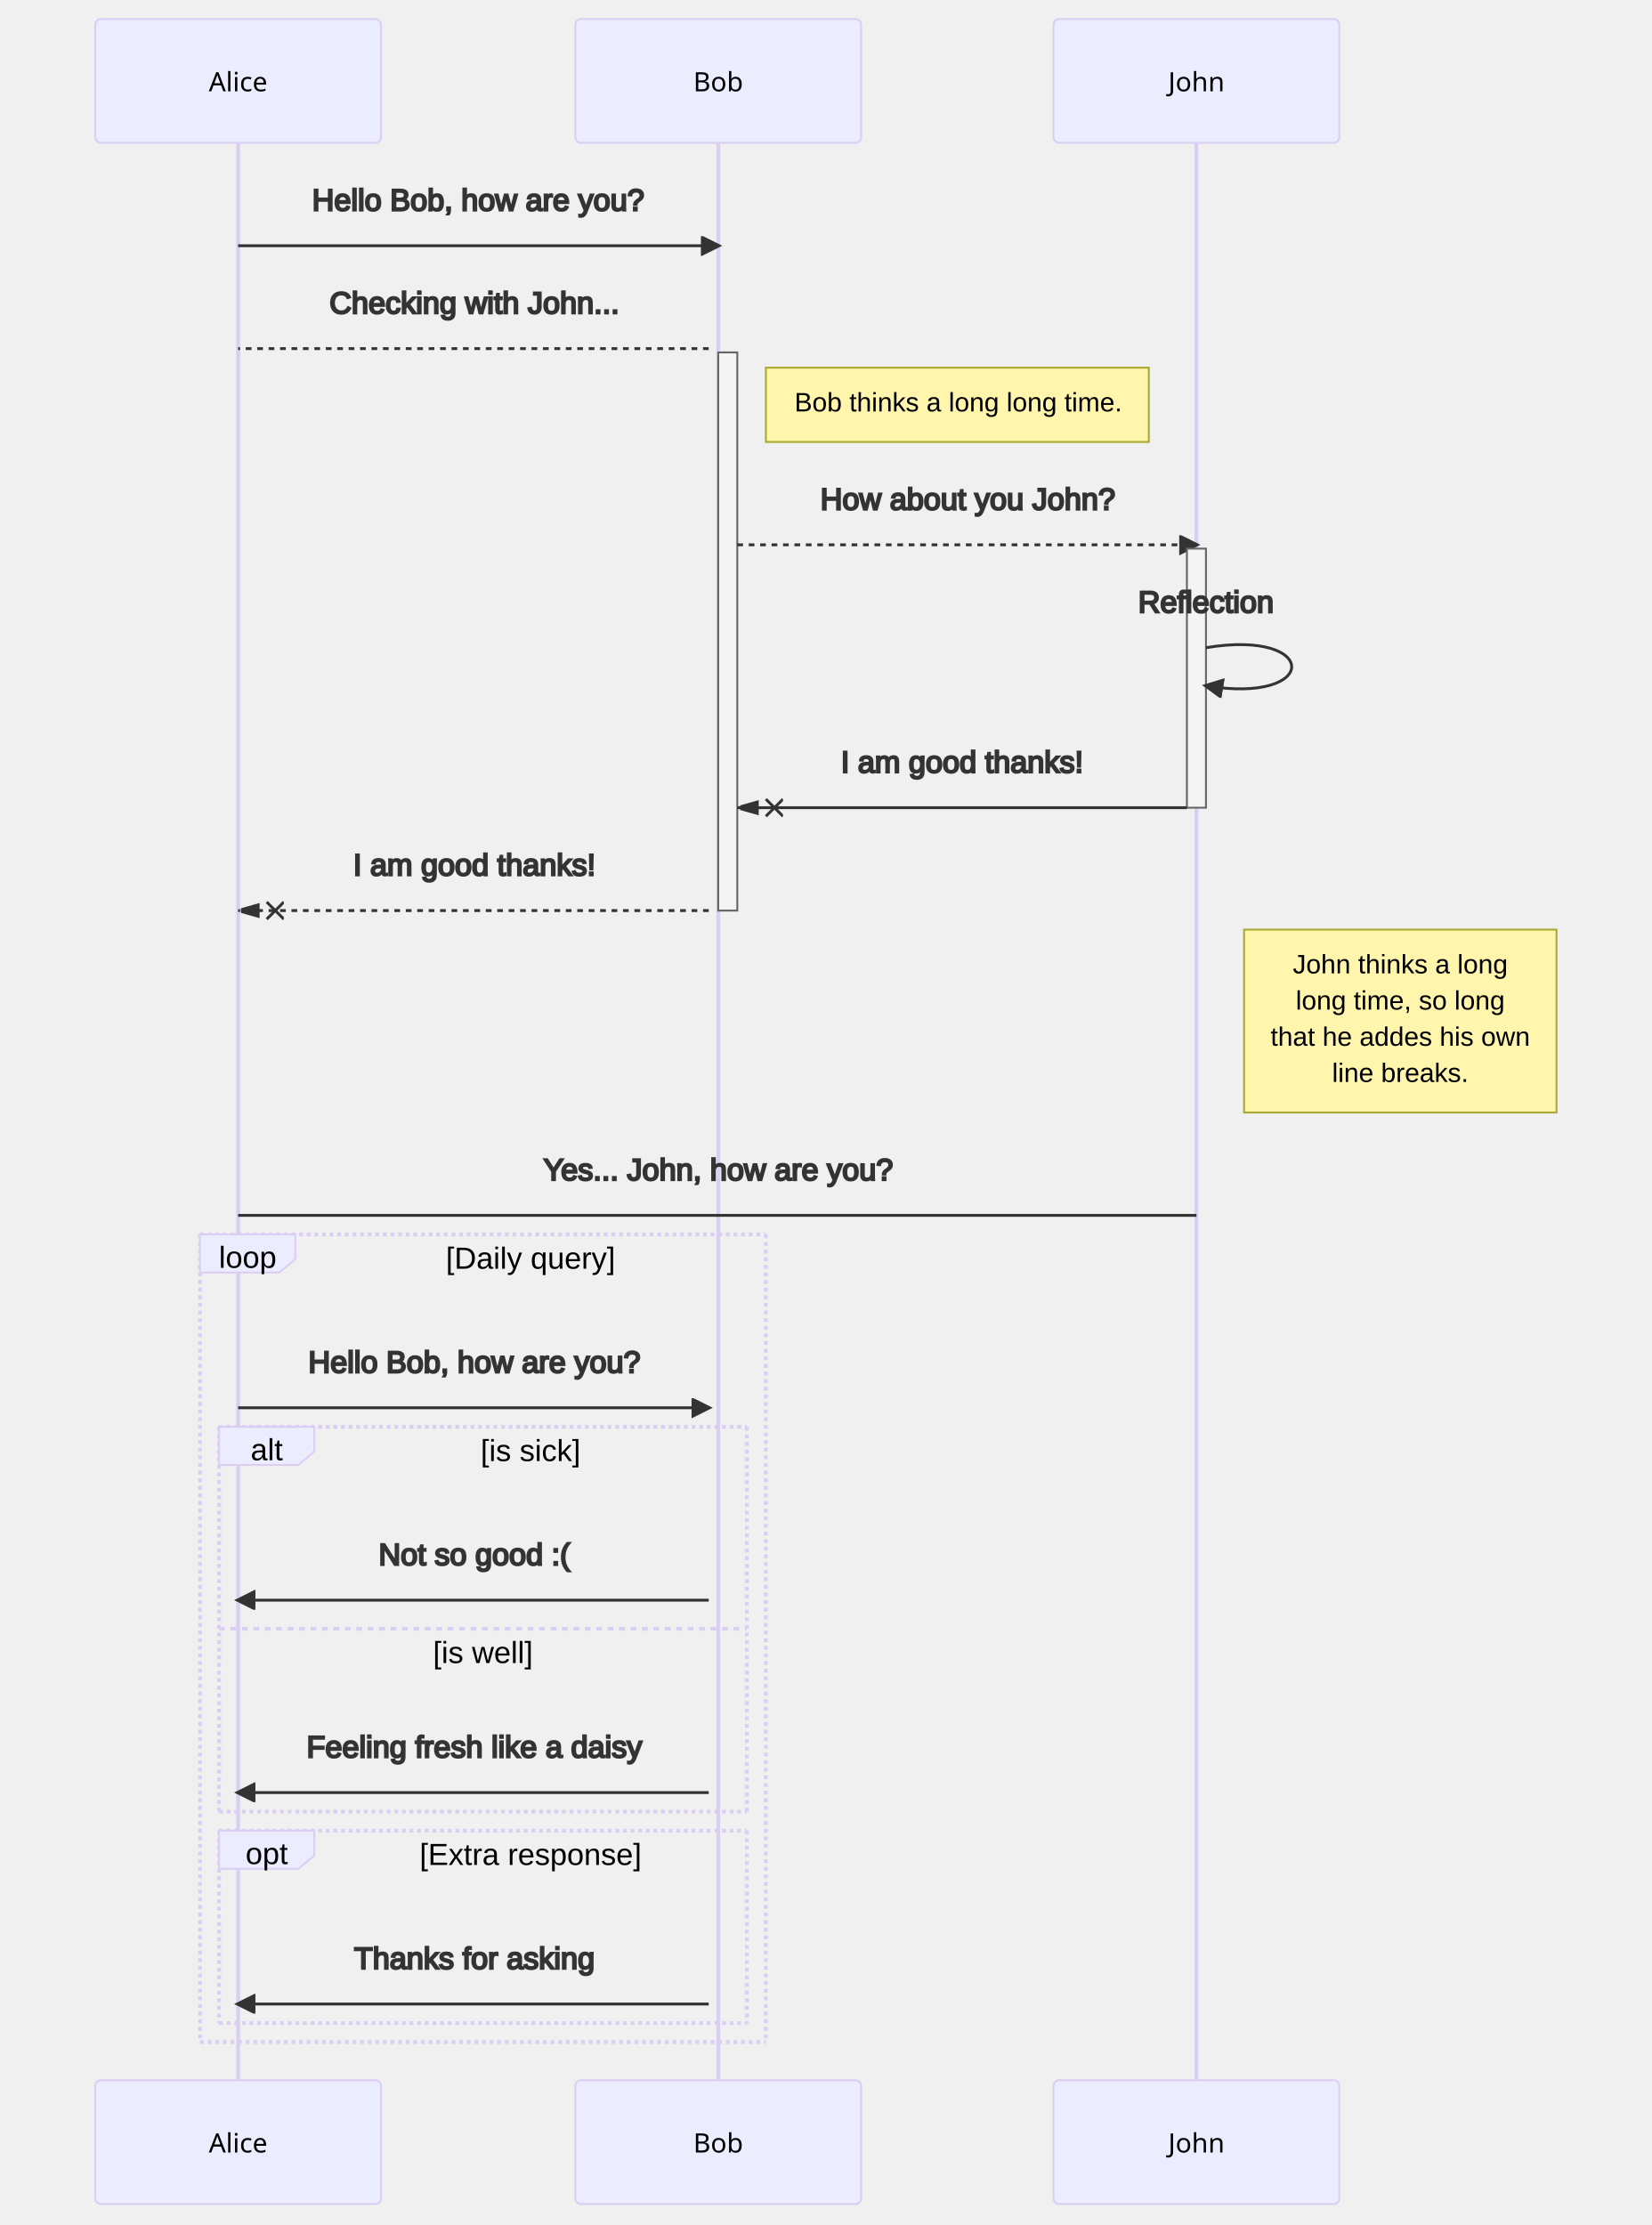
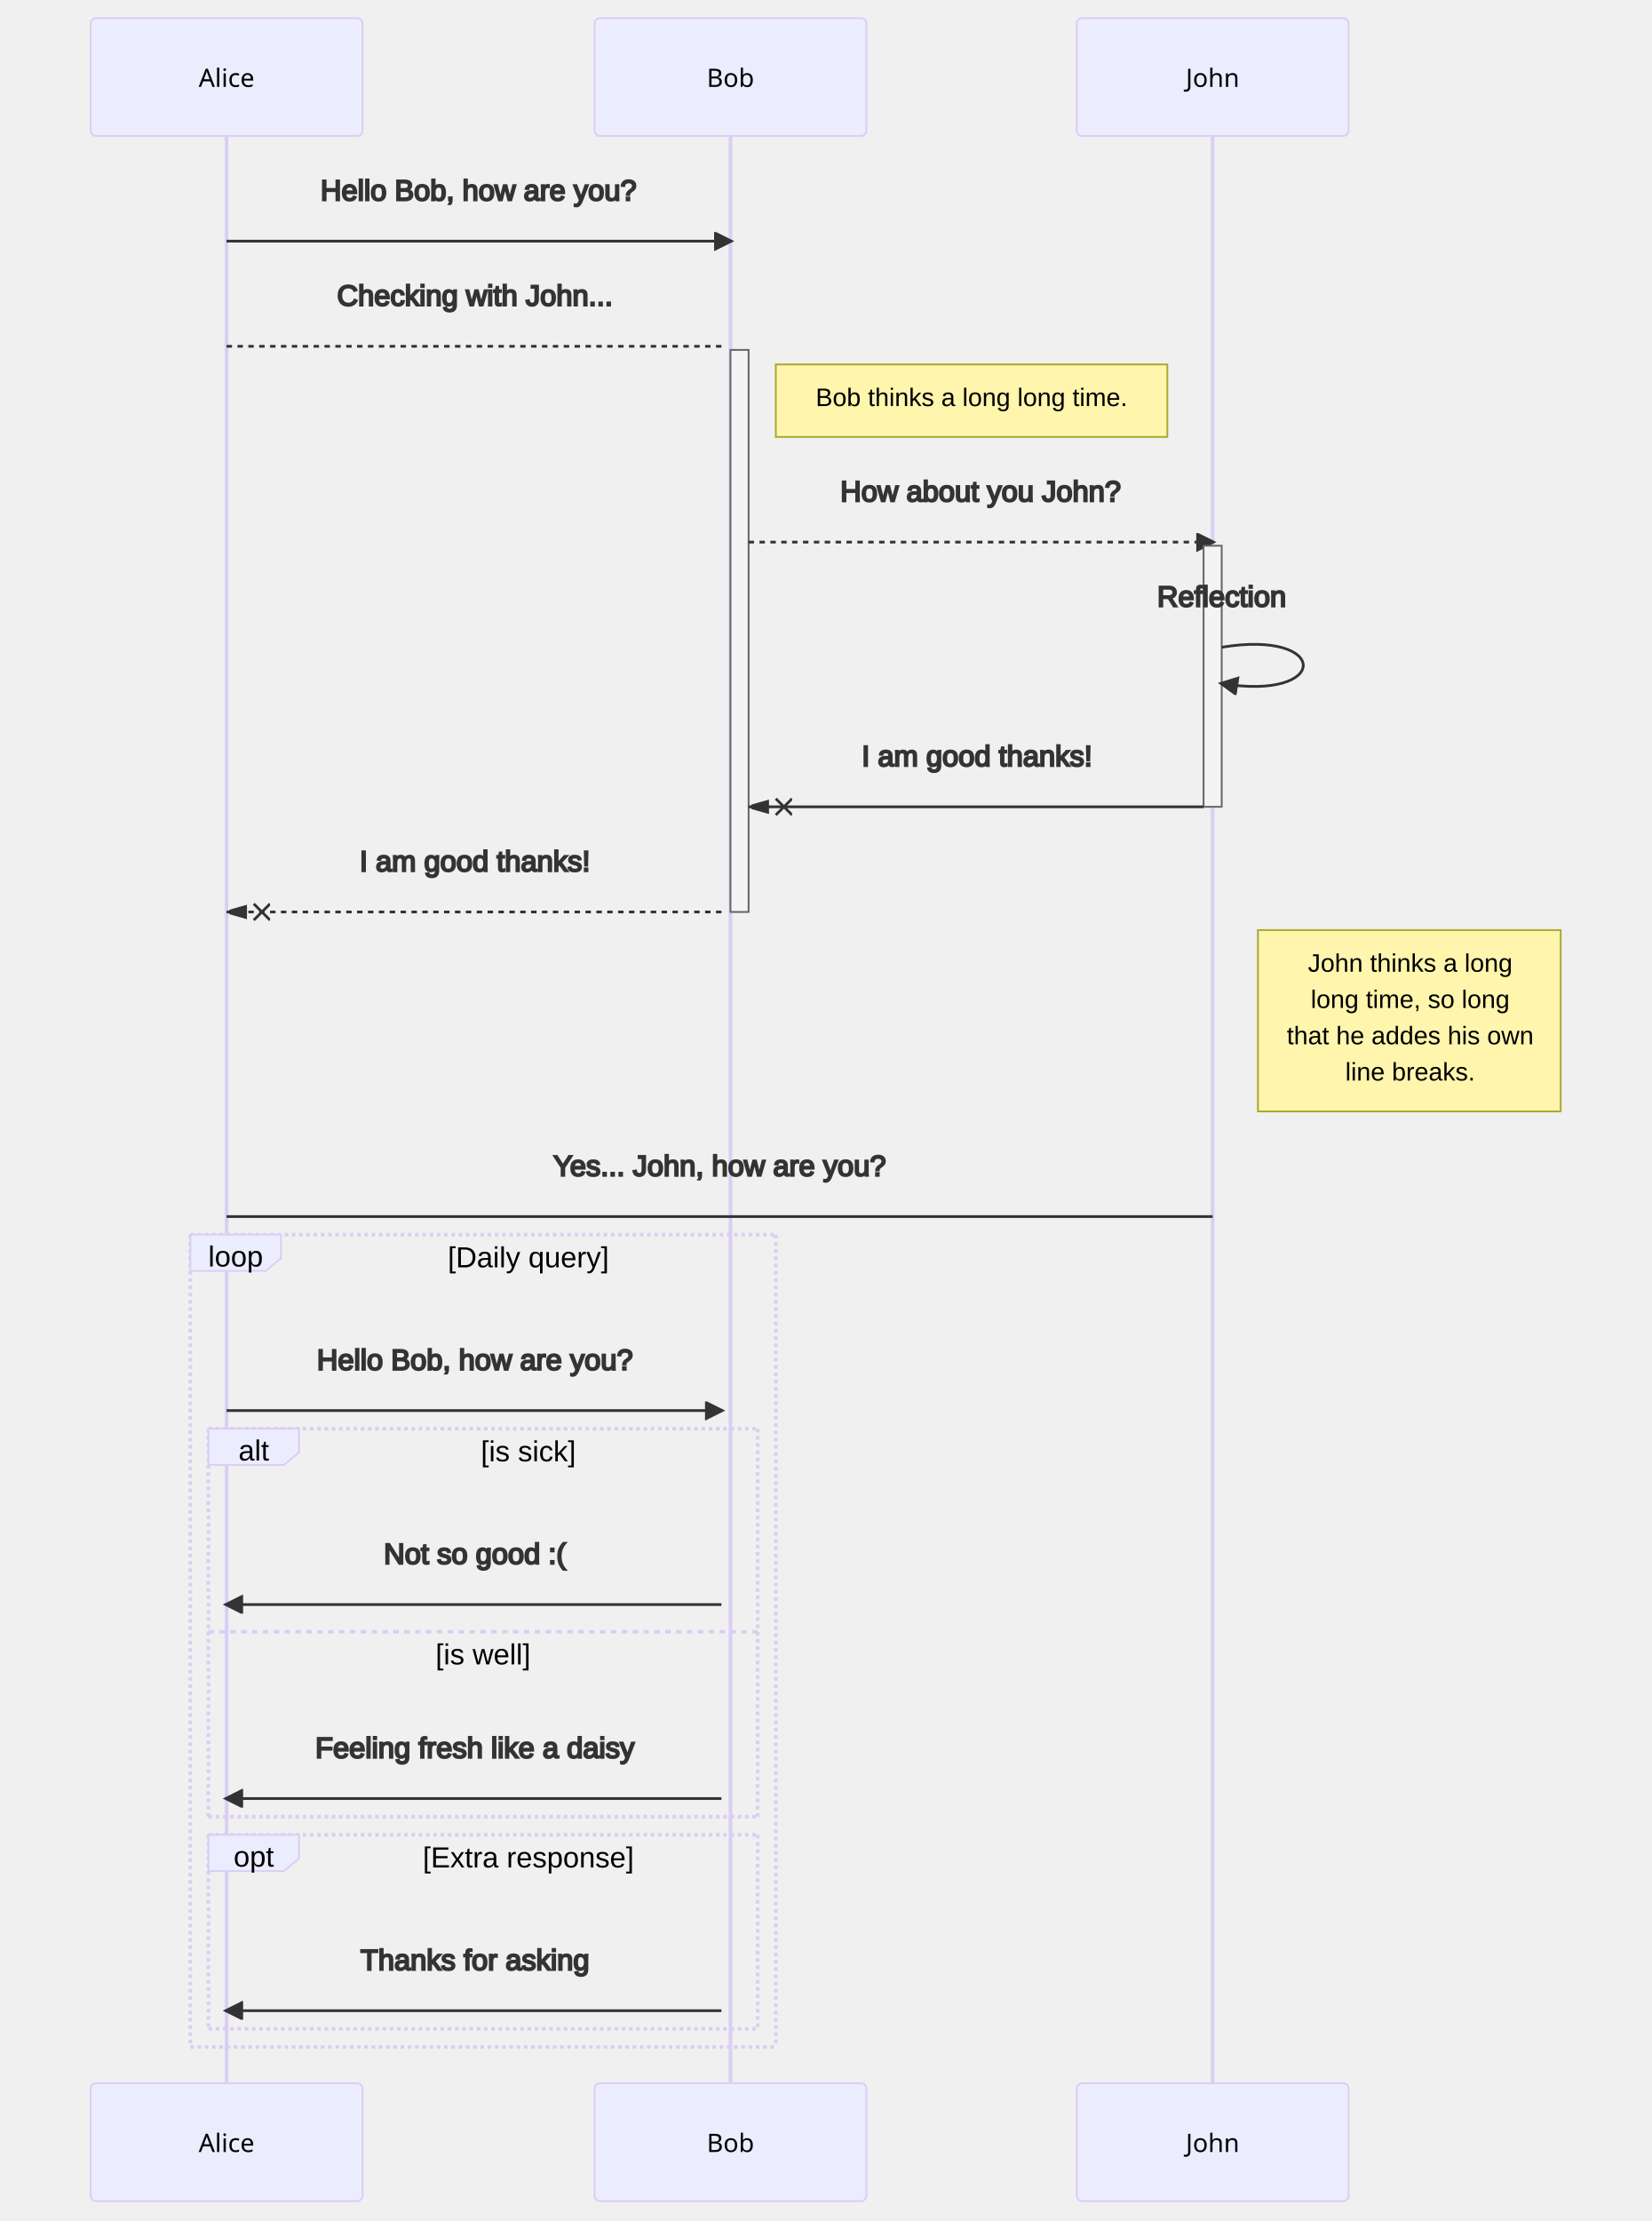
- <svg xmlns="http://www.w3.org/2000/svg" id="mermaid-1644936710284" width="867" height="1168" viewBox="-50 -10 867 1168">
-   <style>#mermaid-1644936710284 {font-family:"trebuchet ms",verdana,arial,sans-serif;font-size:16px;fill:#333;}#mermaid-1644936710284 .error-icon{fill:#552222;}#mermaid-1644936710284 .error-text{fill:#552222;stroke:#552222;}#mermaid-1644936710284 .edge-thickness-normal{stroke-width:2px;}#mermaid-1644936710284 .edge-thickness-thick{stroke-width:3.5px;}#mermaid-1644936710284 .edge-pattern-solid{stroke-dasharray:0;}#mermaid-1644936710284 .edge-pattern-dashed{stroke-dasharray:3;}#mermaid-1644936710284 .edge-pattern-dotted{stroke-dasharray:2;}#mermaid-1644936710284 .marker{fill:#333333;stroke:#333333;}#mermaid-1644936710284 .marker.cross{stroke:#333333;}#mermaid-1644936710284 svg{font-family:"trebuchet ms",verdana,arial,sans-serif;font-size:16px;}#mermaid-1644936710284 .actor{stroke:hsl(259.626, 59.777%, 87.902%);fill:#ECECFF;}#mermaid-1644936710284 text.actor&gt;tspan{fill:black;stroke:none;}#mermaid-1644936710284 .actor-line{stroke:grey;}#mermaid-1644936710284 .messageLine0{stroke-width:1.5;stroke-dasharray:none;stroke:#333;}#mermaid-1644936710284 .messageLine1{stroke-width:1.5;stroke-dasharray:2,2;stroke:#333;}#mermaid-1644936710284 #arrowhead path{fill:#333;stroke:#333;}#mermaid-1644936710284 .sequenceNumber{fill:white;}#mermaid-1644936710284 #sequencenumber{fill:#333;}#mermaid-1644936710284 #crosshead path{fill:#333;stroke:#333;}#mermaid-1644936710284 .messageText{fill:#333;stroke:#333;}#mermaid-1644936710284 .labelBox{stroke:hsl(259.626, 59.777%, 87.902%);fill:#ECECFF;}#mermaid-1644936710284 .labelText,#mermaid-1644936710284 .labelText&gt;tspan{fill:black;stroke:none;}#mermaid-1644936710284 .loopText,#mermaid-1644936710284 .loopText&gt;tspan{fill:black;stroke:none;}#mermaid-1644936710284 .loopLine{stroke-width:2px;stroke-dasharray:2,2;stroke:hsl(259.626, 59.777%, 87.902%);fill:hsl(259.626, 59.777%, 87.902%);}#mermaid-1644936710284 .note{stroke:#aaaa33;fill:#fff5ad;}#mermaid-1644936710284 .noteText,#mermaid-1644936710284 .noteText&gt;tspan{fill:black;stroke:none;}#mermaid-1644936710284 .activation0{fill:#f4f4f4;stroke:#666;}#mermaid-1644936710284 .activation1{fill:#f4f4f4;stroke:#666;}#mermaid-1644936710284 .activation2{fill:#f4f4f4;stroke:#666;}#mermaid-1644936710284 .actorPopupMenu{position:absolute;}#mermaid-1644936710284 .actorPopupMenuPanel{position:absolute;fill:#ECECFF;box-shadow:0px 8px 16px 0px rgba(0,0,0,0.2);filter:drop-shadow(3px 5px 2px rgb(0 0 0 / 0.4));}#mermaid-1644936710284 .actor-man line{stroke:hsl(259.626, 59.777%, 87.902%);fill:#ECECFF;}#mermaid-1644936710284 .actor-man circle,#mermaid-1644936710284 line{stroke:hsl(259.626, 59.777%, 87.902%);fill:#ECECFF;stroke-width:2px;}#mermaid-1644936710284 :root{--mermaid-font-family:"trebuchet ms",verdana,arial,sans-serif;}</style>
+ <svg xmlns="http://www.w3.org/2000/svg" id="mermaid-1649771121015" width="911" height="1225" viewBox="-50 -10 911 1225">
+   <style>#mermaid-1649771121015 {font-family:"trebuchet ms",verdana,arial,sans-serif;font-size:16px;fill:#333;}#mermaid-1649771121015 .error-icon{fill:#552222;}#mermaid-1649771121015 .error-text{fill:#552222;stroke:#552222;}#mermaid-1649771121015 .edge-thickness-normal{stroke-width:2px;}#mermaid-1649771121015 .edge-thickness-thick{stroke-width:3.5px;}#mermaid-1649771121015 .edge-pattern-solid{stroke-dasharray:0;}#mermaid-1649771121015 .edge-pattern-dashed{stroke-dasharray:3;}#mermaid-1649771121015 .edge-pattern-dotted{stroke-dasharray:2;}#mermaid-1649771121015 .marker{fill:#333333;stroke:#333333;}#mermaid-1649771121015 .marker.cross{stroke:#333333;}#mermaid-1649771121015 svg{font-family:"trebuchet ms",verdana,arial,sans-serif;font-size:16px;}#mermaid-1649771121015 .actor{stroke:hsl(259.626, 59.777%, 87.902%);fill:#ECECFF;}#mermaid-1649771121015 text.actor&gt;tspan{fill:black;stroke:none;}#mermaid-1649771121015 .actor-line{stroke:grey;}#mermaid-1649771121015 .messageLine0{stroke-width:1.5;stroke-dasharray:none;stroke:#333;}#mermaid-1649771121015 .messageLine1{stroke-width:1.5;stroke-dasharray:2,2;stroke:#333;}#mermaid-1649771121015 #arrowhead path{fill:#333;stroke:#333;}#mermaid-1649771121015 .sequenceNumber{fill:white;}#mermaid-1649771121015 #sequencenumber{fill:#333;}#mermaid-1649771121015 #crosshead path{fill:#333;stroke:#333;}#mermaid-1649771121015 .messageText{fill:#333;stroke:#333;}#mermaid-1649771121015 .labelBox{stroke:hsl(259.626, 59.777%, 87.902%);fill:#ECECFF;}#mermaid-1649771121015 .labelText,#mermaid-1649771121015 .labelText&gt;tspan{fill:black;stroke:none;}#mermaid-1649771121015 .loopText,#mermaid-1649771121015 .loopText&gt;tspan{fill:black;stroke:none;}#mermaid-1649771121015 .loopLine{stroke-width:2px;stroke-dasharray:2,2;stroke:hsl(259.626, 59.777%, 87.902%);fill:hsl(259.626, 59.777%, 87.902%);}#mermaid-1649771121015 .note{stroke:#aaaa33;fill:#fff5ad;}#mermaid-1649771121015 .noteText,#mermaid-1649771121015 .noteText&gt;tspan{fill:black;stroke:none;}#mermaid-1649771121015 .activation0{fill:#f4f4f4;stroke:#666;}#mermaid-1649771121015 .activation1{fill:#f4f4f4;stroke:#666;}#mermaid-1649771121015 .activation2{fill:#f4f4f4;stroke:#666;}#mermaid-1649771121015 .actorPopupMenu{position:absolute;}#mermaid-1649771121015 .actorPopupMenuPanel{position:absolute;fill:#ECECFF;box-shadow:0px 8px 16px 0px rgba(0,0,0,0.2);filter:drop-shadow(3px 5px 2px rgb(0 0 0 / 0.4));}#mermaid-1649771121015 .actor-man line{stroke:hsl(259.626, 59.777%, 87.902%);fill:#ECECFF;}#mermaid-1649771121015 .actor-man circle,#mermaid-1649771121015 line{stroke:hsl(259.626, 59.777%, 87.902%);fill:#ECECFF;stroke-width:2px;}#mermaid-1649771121015 :root{--mermaid-font-family:"trebuchet ms",verdana,arial,sans-serif;}</style>
  <g />
  <defs>
    <symbol id="computer" width="24" height="24">
      <path transform="scale(.5)" d="M2 2v13h20v-13h-20zm18 11h-16v-9h16v9zm-10.228 6l.466-1h3.524l.467 1h-4.457zm14.228 3h-24l2-6h2.104l-1.33 4h18.45l-1.297-4h2.073l2 6zm-5-10h-14v-7h14v7z" />
    </symbol>
  </defs>
  <defs>
    <symbol id="database" fill-rule="evenodd" clip-rule="evenodd">
      <path transform="scale(.5)" d="M12.258.001l.256.004.255.005.253.008.251.01.249.012.247.015.246.016.242.019.241.02.239.023.236.024.233.027.231.028.229.031.225.032.223.034.22.036.217.038.214.04.211.041.208.043.205.045.201.046.198.048.194.05.191.051.187.053.183.054.18.056.175.057.172.059.168.06.163.061.16.063.155.064.15.066.074.033.073.033.071.034.07.034.069.035.068.035.067.035.066.035.064.036.064.036.062.036.06.036.06.037.058.037.058.037.055.038.055.038.053.038.052.038.051.039.05.039.048.039.047.039.045.04.044.04.043.04.041.04.04.041.039.041.037.041.036.041.034.041.033.042.032.042.03.042.029.042.027.042.026.043.024.043.023.043.021.043.02.043.018.044.017.043.015.044.013.044.012.044.011.045.009.044.007.045.006.045.004.045.002.045.001.045v17l-.001.045-.002.045-.004.045-.006.045-.007.045-.009.044-.011.045-.012.044-.013.044-.015.044-.017.043-.018.044-.02.043-.021.043-.023.043-.024.043-.026.043-.027.042-.029.042-.03.042-.032.042-.033.042-.034.041-.036.041-.037.041-.039.041-.04.041-.041.04-.043.04-.044.04-.045.04-.047.039-.048.039-.05.039-.051.039-.052.038-.053.038-.055.038-.055.038-.058.037-.058.037-.06.037-.06.036-.062.036-.064.036-.064.036-.066.035-.067.035-.068.035-.069.035-.07.034-.071.034-.073.033-.074.033-.15.066-.155.064-.16.063-.163.061-.168.06-.172.059-.175.057-.18.056-.183.054-.187.053-.191.051-.194.05-.198.048-.201.046-.205.045-.208.043-.211.041-.214.04-.217.038-.22.036-.223.034-.225.032-.229.031-.231.028-.233.027-.236.024-.239.023-.241.02-.242.019-.246.016-.247.015-.249.012-.251.01-.253.008-.255.005-.256.004-.258.001-.258-.001-.256-.004-.255-.005-.253-.008-.251-.01-.249-.012-.247-.015-.245-.016-.243-.019-.241-.02-.238-.023-.236-.024-.234-.027-.231-.028-.228-.031-.226-.032-.223-.034-.22-.036-.217-.038-.214-.04-.211-.041-.208-.043-.204-.045-.201-.046-.198-.048-.195-.05-.19-.051-.187-.053-.184-.054-.179-.056-.176-.057-.172-.059-.167-.06-.164-.061-.159-.063-.155-.064-.151-.066-.074-.033-.072-.033-.072-.034-.07-.034-.069-.035-.068-.035-.067-.035-.066-.035-.064-.036-.063-.036-.062-.036-.061-.036-.06-.037-.058-.037-.057-.037-.056-.038-.055-.038-.053-.038-.052-.038-.051-.039-.049-.039-.049-.039-.046-.039-.046-.04-.044-.04-.043-.04-.041-.04-.04-.041-.039-.041-.037-.041-.036-.041-.034-.041-.033-.042-.032-.042-.03-.042-.029-.042-.027-.042-.026-.043-.024-.043-.023-.043-.021-.043-.02-.043-.018-.044-.017-.043-.015-.044-.013-.044-.012-.044-.011-.045-.009-.044-.007-.045-.006-.045-.004-.045-.002-.045-.001-.045v-17l.001-.045.002-.045.004-.045.006-.045.007-.045.009-.044.011-.045.012-.044.013-.044.015-.044.017-.043.018-.044.02-.043.021-.043.023-.043.024-.043.026-.043.027-.042.029-.042.03-.042.032-.042.033-.042.034-.041.036-.041.037-.041.039-.041.04-.041.041-.04.043-.04.044-.04.046-.04.046-.039.049-.039.049-.039.051-.039.052-.038.053-.038.055-.038.056-.038.057-.037.058-.037.06-.037.061-.036.062-.036.063-.036.064-.036.066-.035.067-.035.068-.035.069-.035.07-.034.072-.034.072-.033.074-.033.151-.066.155-.064.159-.063.164-.061.167-.06.172-.059.176-.057.179-.056.184-.054.187-.053.19-.051.195-.05.198-.048.201-.046.204-.045.208-.043.211-.041.214-.04.217-.038.22-.036.223-.034.226-.032.228-.031.231-.028.234-.027.236-.024.238-.023.241-.02.243-.019.245-.016.247-.015.249-.012.251-.01.253-.008.255-.005.256-.004.258-.001.258.001zm-9.258 20.499v.01l.001.021.003.021.004.022.005.021.006.022.007.022.009.023.01.022.011.023.012.023.013.023.015.023.016.024.017.023.018.024.019.024.021.024.022.025.023.024.024.025.052.049.056.05.061.051.066.051.07.051.075.051.079.052.084.052.088.052.092.052.097.052.102.051.105.052.11.052.114.051.119.051.123.051.127.05.131.05.135.05.139.048.144.049.147.047.152.047.155.047.16.045.163.045.167.043.171.043.176.041.178.041.183.039.187.039.19.037.194.035.197.035.202.033.204.031.209.03.212.029.216.027.219.025.222.024.226.021.23.02.233.018.236.016.24.015.243.012.246.01.249.008.253.005.256.004.259.001.26-.001.257-.004.254-.005.25-.008.247-.011.244-.012.241-.014.237-.016.233-.018.231-.021.226-.021.224-.024.22-.026.216-.027.212-.028.21-.031.205-.031.202-.034.198-.034.194-.036.191-.037.187-.039.183-.04.179-.04.175-.042.172-.043.168-.044.163-.045.16-.046.155-.046.152-.047.148-.048.143-.049.139-.049.136-.05.131-.05.126-.05.123-.051.118-.052.114-.051.11-.052.106-.052.101-.052.096-.052.092-.052.088-.053.083-.051.079-.052.074-.052.07-.051.065-.051.06-.051.056-.05.051-.05.023-.024.023-.025.021-.024.02-.024.019-.024.018-.024.017-.024.015-.023.014-.024.013-.023.012-.023.01-.023.01-.022.008-.022.006-.022.006-.022.004-.022.004-.021.001-.021.001-.021v-4.127l-.077.055-.08.053-.083.054-.085.053-.087.052-.09.052-.093.051-.095.05-.097.05-.1.049-.102.049-.105.048-.106.047-.109.047-.111.046-.114.045-.115.045-.118.044-.12.043-.122.042-.124.042-.126.041-.128.04-.13.04-.132.038-.134.038-.135.037-.138.037-.139.035-.142.035-.143.034-.144.033-.147.032-.148.031-.15.03-.151.03-.153.029-.154.027-.156.027-.158.026-.159.025-.161.024-.162.023-.163.022-.165.021-.166.02-.167.019-.169.018-.169.017-.171.016-.173.015-.173.014-.175.013-.175.012-.177.011-.178.01-.179.008-.179.008-.181.006-.182.005-.182.004-.184.003-.184.002h-.37l-.184-.002-.184-.003-.182-.004-.182-.005-.181-.006-.179-.008-.179-.008-.178-.01-.176-.011-.176-.012-.175-.013-.173-.014-.172-.015-.171-.016-.17-.017-.169-.018-.167-.019-.166-.02-.165-.021-.163-.022-.162-.023-.161-.024-.159-.025-.157-.026-.156-.027-.155-.027-.153-.029-.151-.03-.15-.03-.148-.031-.146-.032-.145-.033-.143-.034-.141-.035-.14-.035-.137-.037-.136-.037-.134-.038-.132-.038-.13-.04-.128-.04-.126-.041-.124-.042-.122-.042-.12-.044-.117-.043-.116-.045-.113-.045-.112-.046-.109-.047-.106-.047-.105-.048-.102-.049-.1-.049-.097-.05-.095-.05-.093-.052-.09-.051-.087-.052-.085-.053-.083-.054-.08-.054-.077-.054v4.127zm0-5.654v.011l.001.021.003.021.004.021.005.022.006.022.007.022.009.022.01.022.011.023.012.023.013.023.015.024.016.023.017.024.018.024.019.024.021.024.022.024.023.025.024.024.052.05.056.05.061.05.066.051.07.051.075.052.079.051.084.052.088.052.092.052.097.052.102.052.105.052.11.051.114.051.119.052.123.05.127.051.131.05.135.049.139.049.144.048.147.048.152.047.155.046.16.045.163.045.167.044.171.042.176.042.178.04.183.04.187.038.19.037.194.036.197.034.202.033.204.032.209.03.212.028.216.027.219.025.222.024.226.022.23.02.233.018.236.016.24.014.243.012.246.01.249.008.253.006.256.003.259.001.26-.001.257-.003.254-.006.25-.008.247-.01.244-.012.241-.015.237-.016.233-.018.231-.02.226-.022.224-.024.22-.025.216-.027.212-.029.21-.03.205-.032.202-.033.198-.035.194-.036.191-.037.187-.039.183-.039.179-.041.175-.042.172-.043.168-.044.163-.045.16-.045.155-.047.152-.047.148-.048.143-.048.139-.05.136-.049.131-.05.126-.051.123-.051.118-.051.114-.052.11-.052.106-.052.101-.052.096-.052.092-.052.088-.052.083-.052.079-.052.074-.051.07-.052.065-.051.06-.05.056-.051.051-.049.023-.025.023-.024.021-.025.02-.024.019-.024.018-.024.017-.024.015-.023.014-.023.013-.024.012-.022.01-.023.01-.023.008-.022.006-.022.006-.022.004-.021.004-.022.001-.021.001-.021v-4.139l-.077.054-.08.054-.083.054-.085.052-.087.053-.09.051-.093.051-.095.051-.097.05-.1.049-.102.049-.105.048-.106.047-.109.047-.111.046-.114.045-.115.044-.118.044-.12.044-.122.042-.124.042-.126.041-.128.04-.13.039-.132.039-.134.038-.135.037-.138.036-.139.036-.142.035-.143.033-.144.033-.147.033-.148.031-.15.03-.151.03-.153.028-.154.028-.156.027-.158.026-.159.025-.161.024-.162.023-.163.022-.165.021-.166.02-.167.019-.169.018-.169.017-.171.016-.173.015-.173.014-.175.013-.175.012-.177.011-.178.009-.179.009-.179.007-.181.007-.182.005-.182.004-.184.003-.184.002h-.37l-.184-.002-.184-.003-.182-.004-.182-.005-.181-.007-.179-.007-.179-.009-.178-.009-.176-.011-.176-.012-.175-.013-.173-.014-.172-.015-.171-.016-.17-.017-.169-.018-.167-.019-.166-.02-.165-.021-.163-.022-.162-.023-.161-.024-.159-.025-.157-.026-.156-.027-.155-.028-.153-.028-.151-.03-.15-.03-.148-.031-.146-.033-.145-.033-.143-.033-.141-.035-.14-.036-.137-.036-.136-.037-.134-.038-.132-.039-.13-.039-.128-.04-.126-.041-.124-.042-.122-.043-.12-.043-.117-.044-.116-.044-.113-.046-.112-.046-.109-.046-.106-.047-.105-.048-.102-.049-.1-.049-.097-.05-.095-.051-.093-.051-.09-.051-.087-.053-.085-.052-.083-.054-.08-.054-.077-.054v4.139zm0-5.666v.011l.001.02.003.022.004.021.005.022.006.021.007.022.009.023.01.022.011.023.012.023.013.023.015.023.016.024.017.024.018.023.019.024.021.025.022.024.023.024.024.025.052.05.056.05.061.05.066.051.07.051.075.052.079.051.084.052.088.052.092.052.097.052.102.052.105.051.11.052.114.051.119.051.123.051.127.05.131.05.135.05.139.049.144.048.147.048.152.047.155.046.16.045.163.045.167.043.171.043.176.042.178.04.183.04.187.038.19.037.194.036.197.034.202.033.204.032.209.03.212.028.216.027.219.025.222.024.226.021.23.02.233.018.236.017.24.014.243.012.246.01.249.008.253.006.256.003.259.001.26-.001.257-.003.254-.006.25-.008.247-.01.244-.013.241-.014.237-.016.233-.018.231-.02.226-.022.224-.024.22-.025.216-.027.212-.029.21-.03.205-.032.202-.033.198-.035.194-.036.191-.037.187-.039.183-.039.179-.041.175-.042.172-.043.168-.044.163-.045.16-.045.155-.047.152-.047.148-.048.143-.049.139-.049.136-.049.131-.051.126-.05.123-.051.118-.052.114-.051.11-.052.106-.052.101-.052.096-.052.092-.052.088-.052.083-.052.079-.052.074-.052.07-.051.065-.051.06-.051.056-.05.051-.049.023-.025.023-.025.021-.024.02-.024.019-.024.018-.024.017-.024.015-.023.014-.024.013-.023.012-.023.01-.022.01-.023.008-.022.006-.022.006-.022.004-.022.004-.021.001-.021.001-.021v-4.153l-.077.054-.08.054-.083.053-.085.053-.087.053-.09.051-.093.051-.095.051-.097.05-.1.049-.102.048-.105.048-.106.048-.109.046-.111.046-.114.046-.115.044-.118.044-.12.043-.122.043-.124.042-.126.041-.128.04-.13.039-.132.039-.134.038-.135.037-.138.036-.139.036-.142.034-.143.034-.144.033-.147.032-.148.032-.15.03-.151.03-.153.028-.154.028-.156.027-.158.026-.159.024-.161.024-.162.023-.163.023-.165.021-.166.02-.167.019-.169.018-.169.017-.171.016-.173.015-.173.014-.175.013-.175.012-.177.01-.178.01-.179.009-.179.007-.181.006-.182.006-.182.004-.184.003-.184.001-.185.001-.185-.001-.184-.001-.184-.003-.182-.004-.182-.006-.181-.006-.179-.007-.179-.009-.178-.01-.176-.01-.176-.012-.175-.013-.173-.014-.172-.015-.171-.016-.17-.017-.169-.018-.167-.019-.166-.02-.165-.021-.163-.023-.162-.023-.161-.024-.159-.024-.157-.026-.156-.027-.155-.028-.153-.028-.151-.03-.15-.03-.148-.032-.146-.032-.145-.033-.143-.034-.141-.034-.14-.036-.137-.036-.136-.037-.134-.038-.132-.039-.13-.039-.128-.041-.126-.041-.124-.041-.122-.043-.12-.043-.117-.044-.116-.044-.113-.046-.112-.046-.109-.046-.106-.048-.105-.048-.102-.048-.1-.05-.097-.049-.095-.051-.093-.051-.09-.052-.087-.052-.085-.053-.083-.053-.08-.054-.077-.054v4.153zm8.74-8.179l-.257.004-.254.005-.25.008-.247.011-.244.012-.241.014-.237.016-.233.018-.231.021-.226.022-.224.023-.22.026-.216.027-.212.028-.21.031-.205.032-.202.033-.198.034-.194.036-.191.038-.187.038-.183.04-.179.041-.175.042-.172.043-.168.043-.163.045-.16.046-.155.046-.152.048-.148.048-.143.048-.139.049-.136.05-.131.05-.126.051-.123.051-.118.051-.114.052-.11.052-.106.052-.101.052-.096.052-.092.052-.088.052-.083.052-.079.052-.074.051-.07.052-.065.051-.06.05-.056.05-.051.05-.023.025-.023.024-.021.024-.02.025-.019.024-.018.024-.017.023-.015.024-.014.023-.013.023-.012.023-.01.023-.01.022-.008.022-.006.023-.006.021-.004.022-.004.021-.001.021-.001.021.001.021.001.021.004.021.004.022.006.021.006.023.008.022.01.022.01.023.012.023.013.023.014.023.015.024.017.023.018.024.019.024.02.025.021.024.023.024.023.025.051.05.056.05.06.05.065.051.07.052.074.051.079.052.083.052.088.052.092.052.096.052.101.052.106.052.11.052.114.052.118.051.123.051.126.051.131.05.136.05.139.049.143.048.148.048.152.048.155.046.16.046.163.045.168.043.172.043.175.042.179.041.183.04.187.038.191.038.194.036.198.034.202.033.205.032.21.031.212.028.216.027.22.026.224.023.226.022.231.021.233.018.237.016.241.014.244.012.247.011.25.008.254.005.257.004.26.001.26-.001.257-.004.254-.005.25-.008.247-.011.244-.012.241-.014.237-.016.233-.018.231-.021.226-.022.224-.023.22-.026.216-.027.212-.028.21-.031.205-.032.202-.033.198-.034.194-.036.191-.038.187-.038.183-.04.179-.041.175-.042.172-.043.168-.043.163-.045.16-.046.155-.046.152-.048.148-.048.143-.048.139-.049.136-.05.131-.05.126-.051.123-.051.118-.051.114-.052.11-.052.106-.052.101-.052.096-.052.092-.052.088-.052.083-.052.079-.052.074-.051.07-.052.065-.051.06-.05.056-.05.051-.05.023-.025.023-.024.021-.024.02-.025.019-.024.018-.024.017-.023.015-.024.014-.023.013-.023.012-.023.01-.023.01-.022.008-.022.006-.023.006-.021.004-.022.004-.021.001-.021.001-.021-.001-.021-.001-.021-.004-.021-.004-.022-.006-.021-.006-.023-.008-.022-.01-.022-.01-.023-.012-.023-.013-.023-.014-.023-.015-.024-.017-.023-.018-.024-.019-.024-.02-.025-.021-.024-.023-.024-.023-.025-.051-.05-.056-.05-.06-.05-.065-.051-.07-.052-.074-.051-.079-.052-.083-.052-.088-.052-.092-.052-.096-.052-.101-.052-.106-.052-.11-.052-.114-.052-.118-.051-.123-.051-.126-.051-.131-.05-.136-.05-.139-.049-.143-.048-.148-.048-.152-.048-.155-.046-.16-.046-.163-.045-.168-.043-.172-.043-.175-.042-.179-.041-.183-.04-.187-.038-.191-.038-.194-.036-.198-.034-.202-.033-.205-.032-.21-.031-.212-.028-.216-.027-.22-.026-.224-.023-.226-.022-.231-.021-.233-.018-.237-.016-.241-.014-.244-.012-.247-.011-.25-.008-.254-.005-.257-.004-.26-.001-.26.001z" />
    </symbol>
  </defs>
  <defs>
    <symbol id="clock" width="24" height="24">
      <path transform="scale(.5)" d="M12 2c5.514 0 10 4.486 10 10s-4.486 10-10 10-10-4.486-10-10 4.486-10 10-10zm0-2c-6.627 0-12 5.373-12 12s5.373 12 12 12 12-5.373 12-12-5.373-12-12-12zm5.848 12.459c.202.038.202.333.001.372-1.907.361-6.045 1.111-6.547 1.111-.719 0-1.301-.582-1.301-1.301 0-.512.77-5.447 1.125-7.445.034-.192.312-.181.343.014l.985 6.238 5.394 1.011z" />
    </symbol>
  </defs>
  <g>
-     <line id="actor0" x1="75" y1="5" x2="75" y2="1102" class="200" stroke-width="0.5px" stroke="#999" />
+     <line id="actor0" x1="75" y1="5" x2="75" y2="1159" class="200" stroke-width="0.5px" stroke="#999" />
    <g id="root-0">
      <rect x="0" y="0" fill="#eaeaea" stroke="#666" width="150" height="65" rx="3" ry="3" class="actor" />
-       <text x="75" y="32.5" dominant-baseline="central" alignment-baseline="central" class="actor" style="text-anchor: middle; font-size: 14px; font-weight: 400; font-family: Open-Sans, sans-serif;">
+       <text x="75" y="32.5" dominant-baseline="central" alignment-baseline="central" class="actor" style="text-anchor: middle; font-size: 14px; font-weight: 400; font-family: Open-Sans, &quot;sans-serif&quot;;">
        <tspan x="75" dy="0">Alice</tspan>
      </text>
    </g>
  </g>
  <g>
-     <line id="actor1" x1="327" y1="5" x2="327" y2="1102" class="200" stroke-width="0.5px" stroke="#999" />
+     <line id="actor1" x1="353" y1="5" x2="353" y2="1159" class="200" stroke-width="0.5px" stroke="#999" />
    <g id="root-1">
-       <rect x="252" y="0" fill="#eaeaea" stroke="#666" width="150" height="65" rx="3" ry="3" class="actor" />
-       <text x="327" y="32.5" dominant-baseline="central" alignment-baseline="central" class="actor" style="text-anchor: middle; font-size: 14px; font-weight: 400; font-family: Open-Sans, sans-serif;">
-         <tspan x="327" dy="0">Bob</tspan>
+       <rect x="278" y="0" fill="#eaeaea" stroke="#666" width="150" height="65" rx="3" ry="3" class="actor" />
+       <text x="353" y="32.5" dominant-baseline="central" alignment-baseline="central" class="actor" style="text-anchor: middle; font-size: 14px; font-weight: 400; font-family: Open-Sans, &quot;sans-serif&quot;;">
+         <tspan x="353" dy="0">Bob</tspan>
      </text>
    </g>
  </g>
  <g>
-     <line id="actor2" x1="578" y1="5" x2="578" y2="1102" class="200" stroke-width="0.5px" stroke="#999" />
+     <line id="actor2" x1="619" y1="5" x2="619" y2="1159" class="200" stroke-width="0.5px" stroke="#999" />
    <g id="root-2">
-       <rect x="503" y="0" fill="#eaeaea" stroke="#666" width="150" height="65" rx="3" ry="3" class="actor" />
-       <text x="578" y="32.5" dominant-baseline="central" alignment-baseline="central" class="actor" style="text-anchor: middle; font-size: 14px; font-weight: 400; font-family: Open-Sans, sans-serif;">
-         <tspan x="578" dy="0">John</tspan>
+       <rect x="544" y="0" fill="#eaeaea" stroke="#666" width="150" height="65" rx="3" ry="3" class="actor" />
+       <text x="619" y="32.5" dominant-baseline="central" alignment-baseline="central" class="actor" style="text-anchor: middle; font-size: 14px; font-weight: 400; font-family: Open-Sans, &quot;sans-serif&quot;;">
+         <tspan x="619" dy="0">John</tspan>
      </text>
    </g>
  </g>
  <defs>
    <marker id="arrowhead" refX="9" refY="5" markerUnits="userSpaceOnUse" markerWidth="12" markerHeight="12" orient="auto">
      <path d="M 0 0 L 10 5 L 0 10 z" />
    </marker>
  </defs>
  <defs>
    <marker id="crosshead" markerWidth="15" markerHeight="8" orient="auto" refX="16" refY="4">
      <path fill="black" stroke="#000000" stroke-width="1px" d="M 9,2 V 6 L16,4 Z" style="stroke-dasharray: 0, 0;" />
      <path fill="none" stroke="#000000" stroke-width="1px" d="M 0,1 L 6,7 M 6,1 L 0,7" style="stroke-dasharray: 0, 0;" />
    </marker>
  </defs>
  <defs>
    <marker id="filled-head" refX="18" refY="7" markerWidth="20" markerHeight="28" orient="auto">
      <path d="M 18,7 L9,13 L14,7 L9,1 Z" />
    </marker>
  </defs>
  <defs>
    <marker id="sequencenumber" refX="15" refY="15" markerWidth="60" markerHeight="40" orient="auto">
      <circle cx="15" cy="15" r="6" />
    </marker>
  </defs>
-   <text x="201" y="80" text-anchor="middle" dominant-baseline="middle" alignment-baseline="middle" class="messageText" dy="1em" style="font-family: &quot;trebuchet ms&quot;, verdana, arial, sans-serif; font-size: 16px; font-weight: 400;">Hello Bob, how are you?</text>
-   <line x1="75" y1="119" x2="327" y2="119" class="messageLine0" stroke-width="2" stroke="none" marker-end="url(#arrowhead)" style="fill: none;" />
+   <text x="214" y="80" text-anchor="middle" dominant-baseline="middle" alignment-baseline="middle" class="messageText" dy="1em" style="font-family: &quot;trebuchet ms&quot;, verdana, arial, sans-serif; font-size: 16px; font-weight: 400;">Hello Bob, how are you?</text>
+   <line x1="75" y1="123" x2="353" y2="123" class="messageLine0" stroke-width="2" stroke="none" marker-end="url(#arrowhead)" style="fill: none;" />
  <g />
-   <text x="199" y="134" text-anchor="middle" dominant-baseline="middle" alignment-baseline="middle" class="messageText" dy="1em" style="font-family: &quot;trebuchet ms&quot;, verdana, arial, sans-serif; font-size: 16px; font-weight: 400;">Checking with John...</text>
-   <line x1="322" y1="173" x2="75" y2="173" class="messageLine1" stroke-width="2" stroke="none" style="stroke-dasharray: 3, 3; fill: none;" />
+   <text x="212" y="138" text-anchor="middle" dominant-baseline="middle" alignment-baseline="middle" class="messageText" dy="1em" style="font-family: &quot;trebuchet ms&quot;, verdana, arial, sans-serif; font-size: 16px; font-weight: 400;">Checking with John...</text>
+   <line x1="348" y1="181" x2="75" y2="181" class="messageLine1" stroke-width="2" stroke="none" style="stroke-dasharray: 3, 3; fill: none;" />
  <g>
-     <rect x="327" y="175" fill="#EDF2AE" stroke="#666" width="10" height="293" rx="0" ry="0" class="activation1" />
+     <rect x="353" y="183" fill="#EDF2AE" stroke="#666" width="10" height="310" rx="0" ry="0" class="activation1" />
  </g>
  <g>
-     <rect x="352" y="183" fill="#EDF2AE" stroke="#666" width="201" height="39" rx="0" ry="0" class="note" />
-     <text x="453" y="188" text-anchor="middle" dominant-baseline="middle" alignment-baseline="middle" class="noteText" dy="1em" style="font-family: &quot;trebuchet ms&quot;, verdana, arial, sans-serif; font-size: 14px; font-weight: 400;">
-       <tspan x="453">Bob thinks a long long time.</tspan>
+     <rect x="378" y="191" fill="#EDF2AE" stroke="#666" width="216" height="40" rx="0" ry="0" class="note" />
+     <text x="486" y="196" text-anchor="middle" dominant-baseline="middle" alignment-baseline="middle" class="noteText" dy="1em" style="font-family: &quot;trebuchet ms&quot;, verdana, arial, sans-serif; font-size: 14px; font-weight: 400;">
+       <tspan x="486">Bob thinks a long long time.</tspan>
    </text>
  </g>
-   <text x="458" y="237" text-anchor="middle" dominant-baseline="middle" alignment-baseline="middle" class="messageText" dy="1em" style="font-family: &quot;trebuchet ms&quot;, verdana, arial, sans-serif; font-size: 16px; font-weight: 400;">How about you John?</text>
-   <line x1="337" y1="276" x2="578" y2="276" class="messageLine1" stroke-width="2" stroke="none" marker-end="url(#arrowhead)" style="stroke-dasharray: 3, 3; fill: none;" />
+   <text x="491" y="246" text-anchor="middle" dominant-baseline="middle" alignment-baseline="middle" class="messageText" dy="1em" style="font-family: &quot;trebuchet ms&quot;, verdana, arial, sans-serif; font-size: 16px; font-weight: 400;">How about you John?</text>
+   <line x1="363" y1="289" x2="619" y2="289" class="messageLine1" stroke-width="2" stroke="none" marker-end="url(#arrowhead)" style="stroke-dasharray: 3, 3; fill: none;" />
  <g>
-     <rect x="573" y="278" fill="#EDF2AE" stroke="#666" width="10" height="136" rx="0" ry="0" class="activation0" />
+     <rect x="614" y="291" fill="#EDF2AE" stroke="#666" width="10" height="144" rx="0" ry="0" class="activation0" />
  </g>
-   <text x="583" y="291" text-anchor="middle" dominant-baseline="middle" alignment-baseline="middle" class="messageText" dy="1em" style="font-family: &quot;trebuchet ms&quot;, verdana, arial, sans-serif; font-size: 16px; font-weight: 400;">Reflection</text>
-   <path d="M 583,330 C 643,320 643,360 583,350" class="messageLine0" stroke-width="2" stroke="none" marker-end="url(#arrowhead)" style="fill: none;" />
-   <text x="455" y="375" text-anchor="middle" dominant-baseline="middle" alignment-baseline="middle" class="messageText" dy="1em" style="font-family: &quot;trebuchet ms&quot;, verdana, arial, sans-serif; font-size: 16px; font-weight: 400;">I am good thanks!</text>
-   <line x1="573" y1="414" x2="337" y2="414" class="messageLine0" stroke-width="2" stroke="none" marker-end="url(#crosshead)" style="fill: none;" />
-   <text x="199" y="429" text-anchor="middle" dominant-baseline="middle" alignment-baseline="middle" class="messageText" dy="1em" style="font-family: &quot;trebuchet ms&quot;, verdana, arial, sans-serif; font-size: 16px; font-weight: 400;">I am good thanks!</text>
-   <line x1="322" y1="468" x2="75" y2="468" class="messageLine1" stroke-width="2" stroke="none" marker-end="url(#crosshead)" style="stroke-dasharray: 3, 3; fill: none;" />
+   <text x="624" y="304" text-anchor="middle" dominant-baseline="middle" alignment-baseline="middle" class="messageText" dy="1em" style="font-family: &quot;trebuchet ms&quot;, verdana, arial, sans-serif; font-size: 16px; font-weight: 400;">Reflection</text>
+   <path d="M 624,347 C 684,337 684,377 624,367" class="messageLine0" stroke-width="2" stroke="none" marker-end="url(#arrowhead)" style="fill: none;" />
+   <text x="489" y="392" text-anchor="middle" dominant-baseline="middle" alignment-baseline="middle" class="messageText" dy="1em" style="font-family: &quot;trebuchet ms&quot;, verdana, arial, sans-serif; font-size: 16px; font-weight: 400;">I am good thanks!</text>
+   <line x1="614" y1="435" x2="363" y2="435" class="messageLine0" stroke-width="2" stroke="none" marker-end="url(#crosshead)" style="fill: none;" />
+   <text x="212" y="450" text-anchor="middle" dominant-baseline="middle" alignment-baseline="middle" class="messageText" dy="1em" style="font-family: &quot;trebuchet ms&quot;, verdana, arial, sans-serif; font-size: 16px; font-weight: 400;">I am good thanks!</text>
+   <line x1="348" y1="493" x2="75" y2="493" class="messageLine1" stroke-width="2" stroke="none" marker-end="url(#crosshead)" style="stroke-dasharray: 3, 3; fill: none;" />
  <g>
-     <rect x="603" y="478" fill="#EDF2AE" stroke="#666" width="164" height="96" rx="0" ry="0" class="note" />
-     <text x="685" y="483" text-anchor="middle" dominant-baseline="middle" alignment-baseline="middle" class="noteText" dy="1em" style="font-family: &quot;trebuchet ms&quot;, verdana, arial, sans-serif; font-size: 14px; font-weight: 400;">
-       <tspan x="685">John thinks a long</tspan>
+     <rect x="644" y="503" fill="#EDF2AE" stroke="#666" width="167" height="100" rx="0" ry="0" class="note" />
+     <text x="728" y="508" text-anchor="middle" dominant-baseline="middle" alignment-baseline="middle" class="noteText" dy="1em" style="font-family: &quot;trebuchet ms&quot;, verdana, arial, sans-serif; font-size: 14px; font-weight: 400;">
+       <tspan x="728">John thinks a long</tspan>
    </text>
-     <text x="685" y="502" text-anchor="middle" dominant-baseline="middle" alignment-baseline="middle" class="noteText" dy="1em" style="font-family: &quot;trebuchet ms&quot;, verdana, arial, sans-serif; font-size: 14px; font-weight: 400;">
-       <tspan x="685">long time, so long</tspan>
+     <text x="728" y="528" text-anchor="middle" dominant-baseline="middle" alignment-baseline="middle" class="noteText" dy="1em" style="font-family: &quot;trebuchet ms&quot;, verdana, arial, sans-serif; font-size: 14px; font-weight: 400;">
+       <tspan x="728">long time, so long</tspan>
    </text>
-     <text x="685" y="521" text-anchor="middle" dominant-baseline="middle" alignment-baseline="middle" class="noteText" dy="1em" style="font-family: &quot;trebuchet ms&quot;, verdana, arial, sans-serif; font-size: 14px; font-weight: 400;">
-       <tspan x="685">that he addes his own</tspan>
+     <text x="728" y="548" text-anchor="middle" dominant-baseline="middle" alignment-baseline="middle" class="noteText" dy="1em" style="font-family: &quot;trebuchet ms&quot;, verdana, arial, sans-serif; font-size: 14px; font-weight: 400;">
+       <tspan x="728">that he addes his own</tspan>
    </text>
-     <text x="685" y="540" text-anchor="middle" dominant-baseline="middle" alignment-baseline="middle" class="noteText" dy="1em" style="font-family: &quot;trebuchet ms&quot;, verdana, arial, sans-serif; font-size: 14px; font-weight: 400;">
-       <tspan x="685">line breaks.</tspan>
+     <text x="728" y="568" text-anchor="middle" dominant-baseline="middle" alignment-baseline="middle" class="noteText" dy="1em" style="font-family: &quot;trebuchet ms&quot;, verdana, arial, sans-serif; font-size: 14px; font-weight: 400;">
+       <tspan x="728">line breaks.</tspan>
    </text>
  </g>
-   <text x="327" y="589" text-anchor="middle" dominant-baseline="middle" alignment-baseline="middle" class="messageText" dy="1em" style="font-family: &quot;trebuchet ms&quot;, verdana, arial, sans-serif; font-size: 16px; font-weight: 400;">Yes... John, how are you?</text>
-   <line x1="75" y1="628" x2="578" y2="628" class="messageLine0" stroke-width="2" stroke="none" style="fill: none;" />
-   <text x="199" y="690" text-anchor="middle" dominant-baseline="middle" alignment-baseline="middle" class="messageText" dy="1em" style="font-family: &quot;trebuchet ms&quot;, verdana, arial, sans-serif; font-size: 16px; font-weight: 400;">Hello Bob, how are you?</text>
-   <line x1="75" y1="729" x2="322" y2="729" class="messageLine0" stroke-width="2" stroke="none" marker-end="url(#arrowhead)" style="fill: none;" />
-   <text x="199" y="791" text-anchor="middle" dominant-baseline="middle" alignment-baseline="middle" class="messageText" dy="1em" style="font-family: &quot;trebuchet ms&quot;, verdana, arial, sans-serif; font-size: 16px; font-weight: 400;">Not so good :(</text>
-   <line x1="322" y1="830" x2="75" y2="830" class="messageLine0" stroke-width="2" stroke="none" marker-end="url(#arrowhead)" style="fill: none;" />
-   <text x="199" y="892" text-anchor="middle" dominant-baseline="middle" alignment-baseline="middle" class="messageText" dy="1em" style="font-family: &quot;trebuchet ms&quot;, verdana, arial, sans-serif; font-size: 16px; font-weight: 400;">Feeling fresh like a daisy</text>
-   <line x1="322" y1="931" x2="75" y2="931" class="messageLine0" stroke-width="2" stroke="none" marker-end="url(#arrowhead)" style="fill: none;" />
+   <text x="347" y="618" text-anchor="middle" dominant-baseline="middle" alignment-baseline="middle" class="messageText" dy="1em" style="font-family: &quot;trebuchet ms&quot;, verdana, arial, sans-serif; font-size: 16px; font-weight: 400;">Yes... John, how are you?</text>
+   <line x1="75" y1="661" x2="619" y2="661" class="messageLine0" stroke-width="2" stroke="none" style="fill: none;" />
+   <text x="212" y="725" text-anchor="middle" dominant-baseline="middle" alignment-baseline="middle" class="messageText" dy="1em" style="font-family: &quot;trebuchet ms&quot;, verdana, arial, sans-serif; font-size: 16px; font-weight: 400;">Hello Bob, how are you?</text>
+   <line x1="75" y1="768" x2="348" y2="768" class="messageLine0" stroke-width="2" stroke="none" marker-end="url(#arrowhead)" style="fill: none;" />
+   <text x="212" y="832" text-anchor="middle" dominant-baseline="middle" alignment-baseline="middle" class="messageText" dy="1em" style="font-family: &quot;trebuchet ms&quot;, verdana, arial, sans-serif; font-size: 16px; font-weight: 400;">Not so good :(</text>
+   <line x1="348" y1="875" x2="75" y2="875" class="messageLine0" stroke-width="2" stroke="none" marker-end="url(#arrowhead)" style="fill: none;" />
+   <text x="212" y="939" text-anchor="middle" dominant-baseline="middle" alignment-baseline="middle" class="messageText" dy="1em" style="font-family: &quot;trebuchet ms&quot;, verdana, arial, sans-serif; font-size: 16px; font-weight: 400;">Feeling fresh like a daisy</text>
+   <line x1="348" y1="982" x2="75" y2="982" class="messageLine0" stroke-width="2" stroke="none" marker-end="url(#arrowhead)" style="fill: none;" />
  <g>
-     <line x1="65" y1="739" x2="342" y2="739" class="loopLine" />
-     <line x1="342" y1="739" x2="342" y2="941" class="loopLine" />
-     <line x1="65" y1="941" x2="342" y2="941" class="loopLine" />
-     <line x1="65" y1="739" x2="65" y2="941" class="loopLine" />
-     <line x1="65" y1="845" x2="342" y2="845" class="loopLine" style="stroke-dasharray: 3, 3;" />
-     <polygon points="65,739 115,739 115,752 106.6,759 65,759" class="labelBox" />
-     <text x="90" y="752" text-anchor="middle" dominant-baseline="middle" alignment-baseline="middle" class="labelText" style="font-family: &quot;trebuchet ms&quot;, verdana, arial, sans-serif; font-size: 16px; font-weight: 400;">alt</text>
-     <text x="228.5" y="757" text-anchor="middle" class="loopText" style="font-family: &quot;trebuchet ms&quot;, verdana, arial, sans-serif; font-size: 16px; font-weight: 400;">
-       <tspan x="228.5">[is sick]</tspan>
+     <line x1="65" y1="778" x2="368" y2="778" class="loopLine" />
+     <line x1="368" y1="778" x2="368" y2="992" class="loopLine" />
+     <line x1="65" y1="992" x2="368" y2="992" class="loopLine" />
+     <line x1="65" y1="778" x2="65" y2="992" class="loopLine" />
+     <line x1="65" y1="890" x2="368" y2="890" class="loopLine" style="stroke-dasharray: 3, 3;" />
+     <polygon points="65,778 115,778 115,791 106.6,798 65,798" class="labelBox" />
+     <text x="90" y="791" text-anchor="middle" dominant-baseline="middle" alignment-baseline="middle" class="labelText" style="font-family: &quot;trebuchet ms&quot;, verdana, arial, sans-serif; font-size: 16px; font-weight: 400;">alt</text>
+     <text x="241.5" y="796" text-anchor="middle" class="loopText" style="font-family: &quot;trebuchet ms&quot;, verdana, arial, sans-serif; font-size: 16px; font-weight: 400;">
+       <tspan x="241.5">[is sick]</tspan>
    </text>
-     <text x="203.5" y="863" text-anchor="middle" class="loopText" style="font-family: &quot;trebuchet ms&quot;, verdana, arial, sans-serif; font-size: 16px; font-weight: 400;">[is well]</text>
+     <text x="216.5" y="908" text-anchor="middle" class="loopText" style="font-family: &quot;trebuchet ms&quot;, verdana, arial, sans-serif; font-size: 16px; font-weight: 400;">[is well]</text>
  </g>
-   <text x="199" y="1003" text-anchor="middle" dominant-baseline="middle" alignment-baseline="middle" class="messageText" dy="1em" style="font-family: &quot;trebuchet ms&quot;, verdana, arial, sans-serif; font-size: 16px; font-weight: 400;">Thanks for asking</text>
-   <line x1="322" y1="1042" x2="75" y2="1042" class="messageLine0" stroke-width="2" stroke="none" marker-end="url(#arrowhead)" style="fill: none;" />
+   <text x="212" y="1056" text-anchor="middle" dominant-baseline="middle" alignment-baseline="middle" class="messageText" dy="1em" style="font-family: &quot;trebuchet ms&quot;, verdana, arial, sans-serif; font-size: 16px; font-weight: 400;">Thanks for asking</text>
+   <line x1="348" y1="1099" x2="75" y2="1099" class="messageLine0" stroke-width="2" stroke="none" marker-end="url(#arrowhead)" style="fill: none;" />
  <g>
-     <line x1="65" y1="951" x2="342" y2="951" class="loopLine" />
-     <line x1="342" y1="951" x2="342" y2="1052" class="loopLine" />
-     <line x1="65" y1="1052" x2="342" y2="1052" class="loopLine" />
-     <line x1="65" y1="951" x2="65" y2="1052" class="loopLine" />
-     <polygon points="65,951 115,951 115,964 106.6,971 65,971" class="labelBox" />
-     <text x="90" y="964" text-anchor="middle" dominant-baseline="middle" alignment-baseline="middle" class="labelText" style="font-family: &quot;trebuchet ms&quot;, verdana, arial, sans-serif; font-size: 16px; font-weight: 400;">opt</text>
-     <text x="228.5" y="969" text-anchor="middle" class="loopText" style="font-family: &quot;trebuchet ms&quot;, verdana, arial, sans-serif; font-size: 16px; font-weight: 400;">
-       <tspan x="228.5">[Extra response]</tspan>
+     <line x1="65" y1="1002" x2="368" y2="1002" class="loopLine" />
+     <line x1="368" y1="1002" x2="368" y2="1109" class="loopLine" />
+     <line x1="65" y1="1109" x2="368" y2="1109" class="loopLine" />
+     <line x1="65" y1="1002" x2="65" y2="1109" class="loopLine" />
+     <polygon points="65,1002 115,1002 115,1015 106.6,1022 65,1022" class="labelBox" />
+     <text x="90" y="1015" text-anchor="middle" dominant-baseline="middle" alignment-baseline="middle" class="labelText" style="font-family: &quot;trebuchet ms&quot;, verdana, arial, sans-serif; font-size: 16px; font-weight: 400;">opt</text>
+     <text x="241.5" y="1020" text-anchor="middle" class="loopText" style="font-family: &quot;trebuchet ms&quot;, verdana, arial, sans-serif; font-size: 16px; font-weight: 400;">
+       <tspan x="241.5">[Extra response]</tspan>
    </text>
  </g>
  <g>
-     <line x1="55" y1="638" x2="352" y2="638" class="loopLine" />
-     <line x1="352" y1="638" x2="352" y2="1062" class="loopLine" />
-     <line x1="55" y1="1062" x2="352" y2="1062" class="loopLine" />
-     <line x1="55" y1="638" x2="55" y2="1062" class="loopLine" />
-     <polygon points="55,638 105,638 105,651 96.6,658 55,658" class="labelBox" />
-     <text x="80" y="651" text-anchor="middle" dominant-baseline="middle" alignment-baseline="middle" class="labelText" style="font-family: &quot;trebuchet ms&quot;, verdana, arial, sans-serif; font-size: 16px; font-weight: 400;">loop</text>
-     <text x="228.5" y="656" text-anchor="middle" class="loopText" style="font-family: &quot;trebuchet ms&quot;, verdana, arial, sans-serif; font-size: 16px; font-weight: 400;">
-       <tspan x="228.5">[Daily query]</tspan>
+     <line x1="55" y1="671" x2="378" y2="671" class="loopLine" />
+     <line x1="378" y1="671" x2="378" y2="1119" class="loopLine" />
+     <line x1="55" y1="1119" x2="378" y2="1119" class="loopLine" />
+     <line x1="55" y1="671" x2="55" y2="1119" class="loopLine" />
+     <polygon points="55,671 105,671 105,684 96.6,691 55,691" class="labelBox" />
+     <text x="80" y="684" text-anchor="middle" dominant-baseline="middle" alignment-baseline="middle" class="labelText" style="font-family: &quot;trebuchet ms&quot;, verdana, arial, sans-serif; font-size: 16px; font-weight: 400;">loop</text>
+     <text x="241.5" y="689" text-anchor="middle" class="loopText" style="font-family: &quot;trebuchet ms&quot;, verdana, arial, sans-serif; font-size: 16px; font-weight: 400;">
+       <tspan x="241.5">[Daily query]</tspan>
    </text>
  </g>
  <g>
-     <rect x="0" y="1082" fill="#eaeaea" stroke="#666" width="150" height="65" rx="3" ry="3" class="actor" />
-     <text x="75" y="1114.5" dominant-baseline="central" alignment-baseline="central" class="actor" style="text-anchor: middle; font-size: 14px; font-weight: 400; font-family: Open-Sans, sans-serif;">
+     <rect x="0" y="1139" fill="#eaeaea" stroke="#666" width="150" height="65" rx="3" ry="3" class="actor" />
+     <text x="75" y="1171.5" dominant-baseline="central" alignment-baseline="central" class="actor" style="text-anchor: middle; font-size: 14px; font-weight: 400; font-family: Open-Sans, &quot;sans-serif&quot;;">
      <tspan x="75" dy="0">Alice</tspan>
    </text>
  </g>
  <g>
-     <rect x="252" y="1082" fill="#eaeaea" stroke="#666" width="150" height="65" rx="3" ry="3" class="actor" />
-     <text x="327" y="1114.5" dominant-baseline="central" alignment-baseline="central" class="actor" style="text-anchor: middle; font-size: 14px; font-weight: 400; font-family: Open-Sans, sans-serif;">
-       <tspan x="327" dy="0">Bob</tspan>
+     <rect x="278" y="1139" fill="#eaeaea" stroke="#666" width="150" height="65" rx="3" ry="3" class="actor" />
+     <text x="353" y="1171.5" dominant-baseline="central" alignment-baseline="central" class="actor" style="text-anchor: middle; font-size: 14px; font-weight: 400; font-family: Open-Sans, &quot;sans-serif&quot;;">
+       <tspan x="353" dy="0">Bob</tspan>
    </text>
  </g>
  <g>
-     <rect x="503" y="1082" fill="#eaeaea" stroke="#666" width="150" height="65" rx="3" ry="3" class="actor" />
-     <text x="578" y="1114.5" dominant-baseline="central" alignment-baseline="central" class="actor" style="text-anchor: middle; font-size: 14px; font-weight: 400; font-family: Open-Sans, sans-serif;">
-       <tspan x="578" dy="0">John</tspan>
+     <rect x="544" y="1139" fill="#eaeaea" stroke="#666" width="150" height="65" rx="3" ry="3" class="actor" />
+     <text x="619" y="1171.5" dominant-baseline="central" alignment-baseline="central" class="actor" style="text-anchor: middle; font-size: 14px; font-weight: 400; font-family: Open-Sans, &quot;sans-serif&quot;;">
+       <tspan x="619" dy="0">John</tspan>
    </text>
  </g>
</svg>
